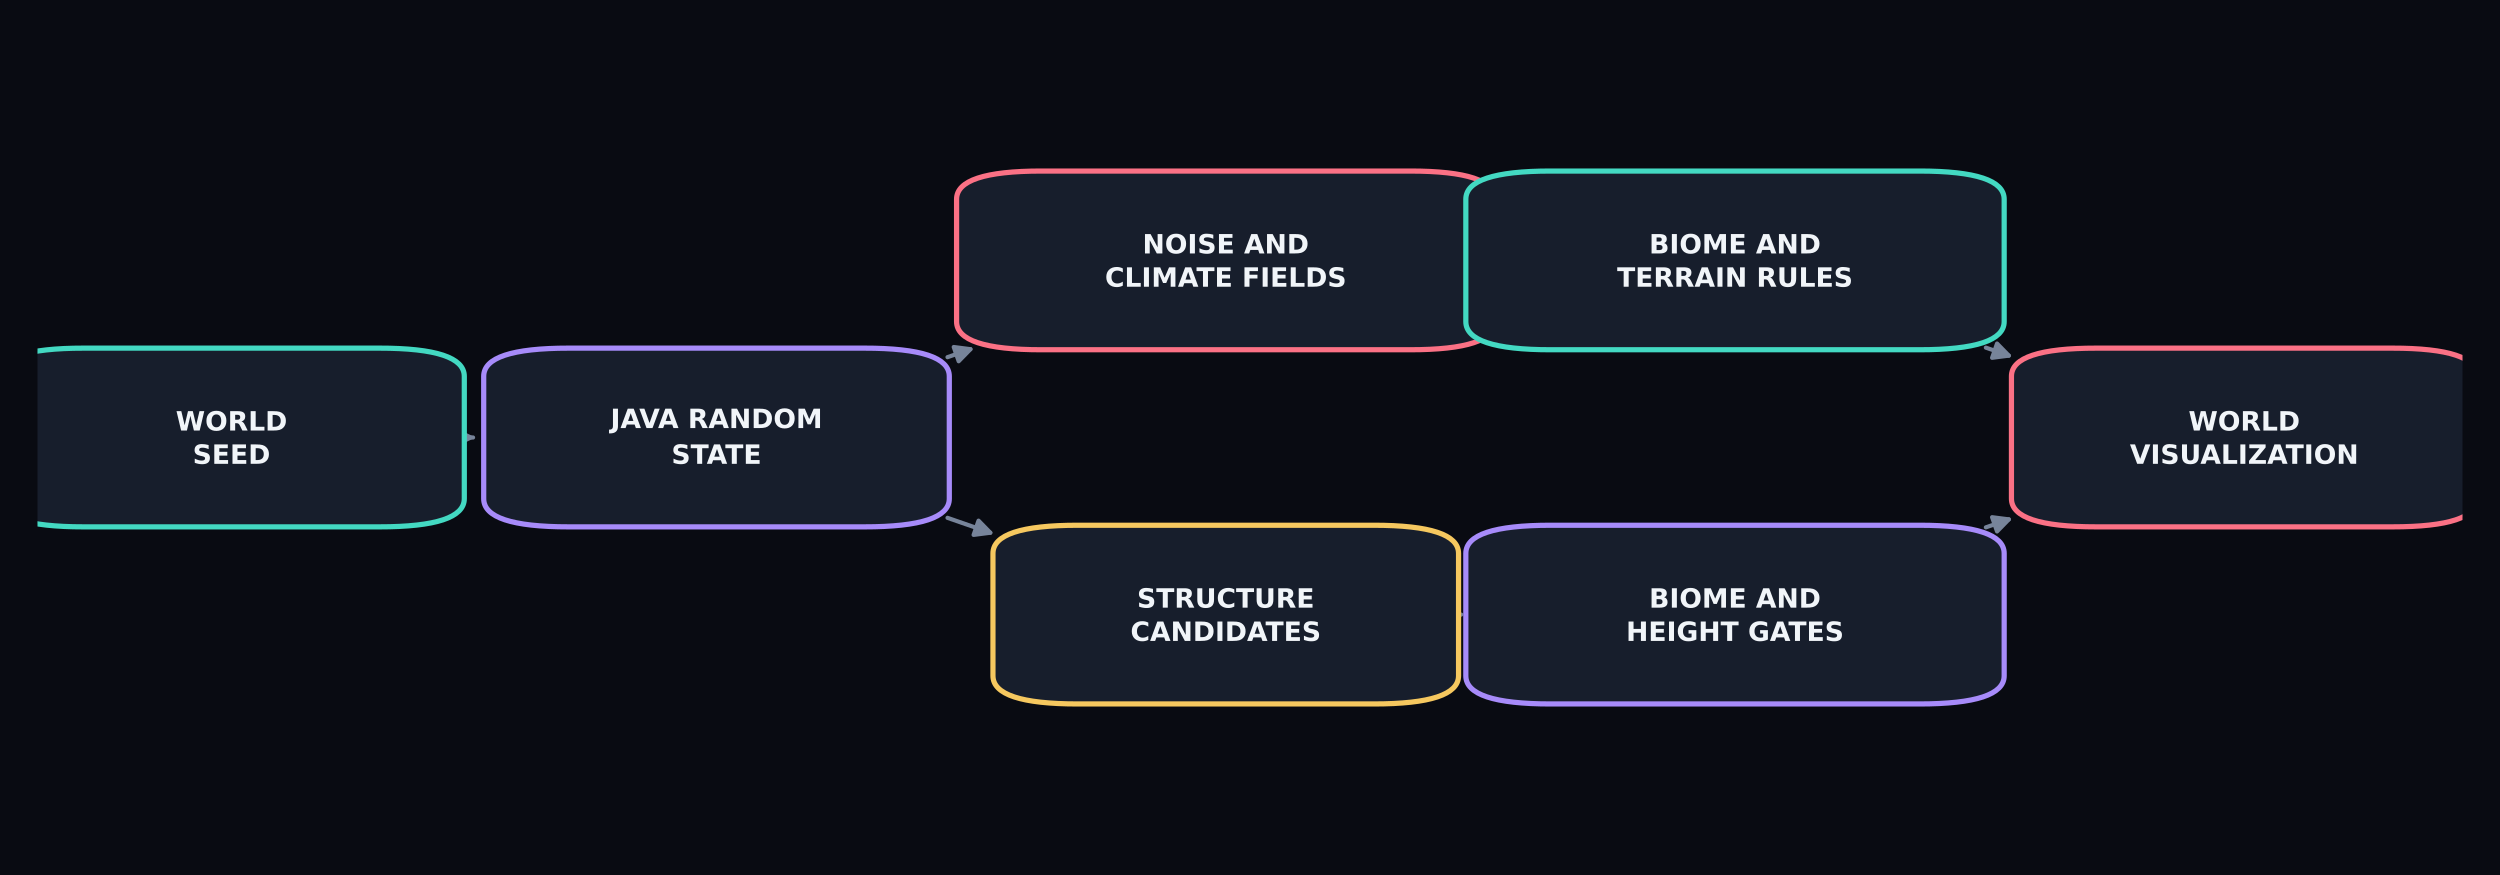
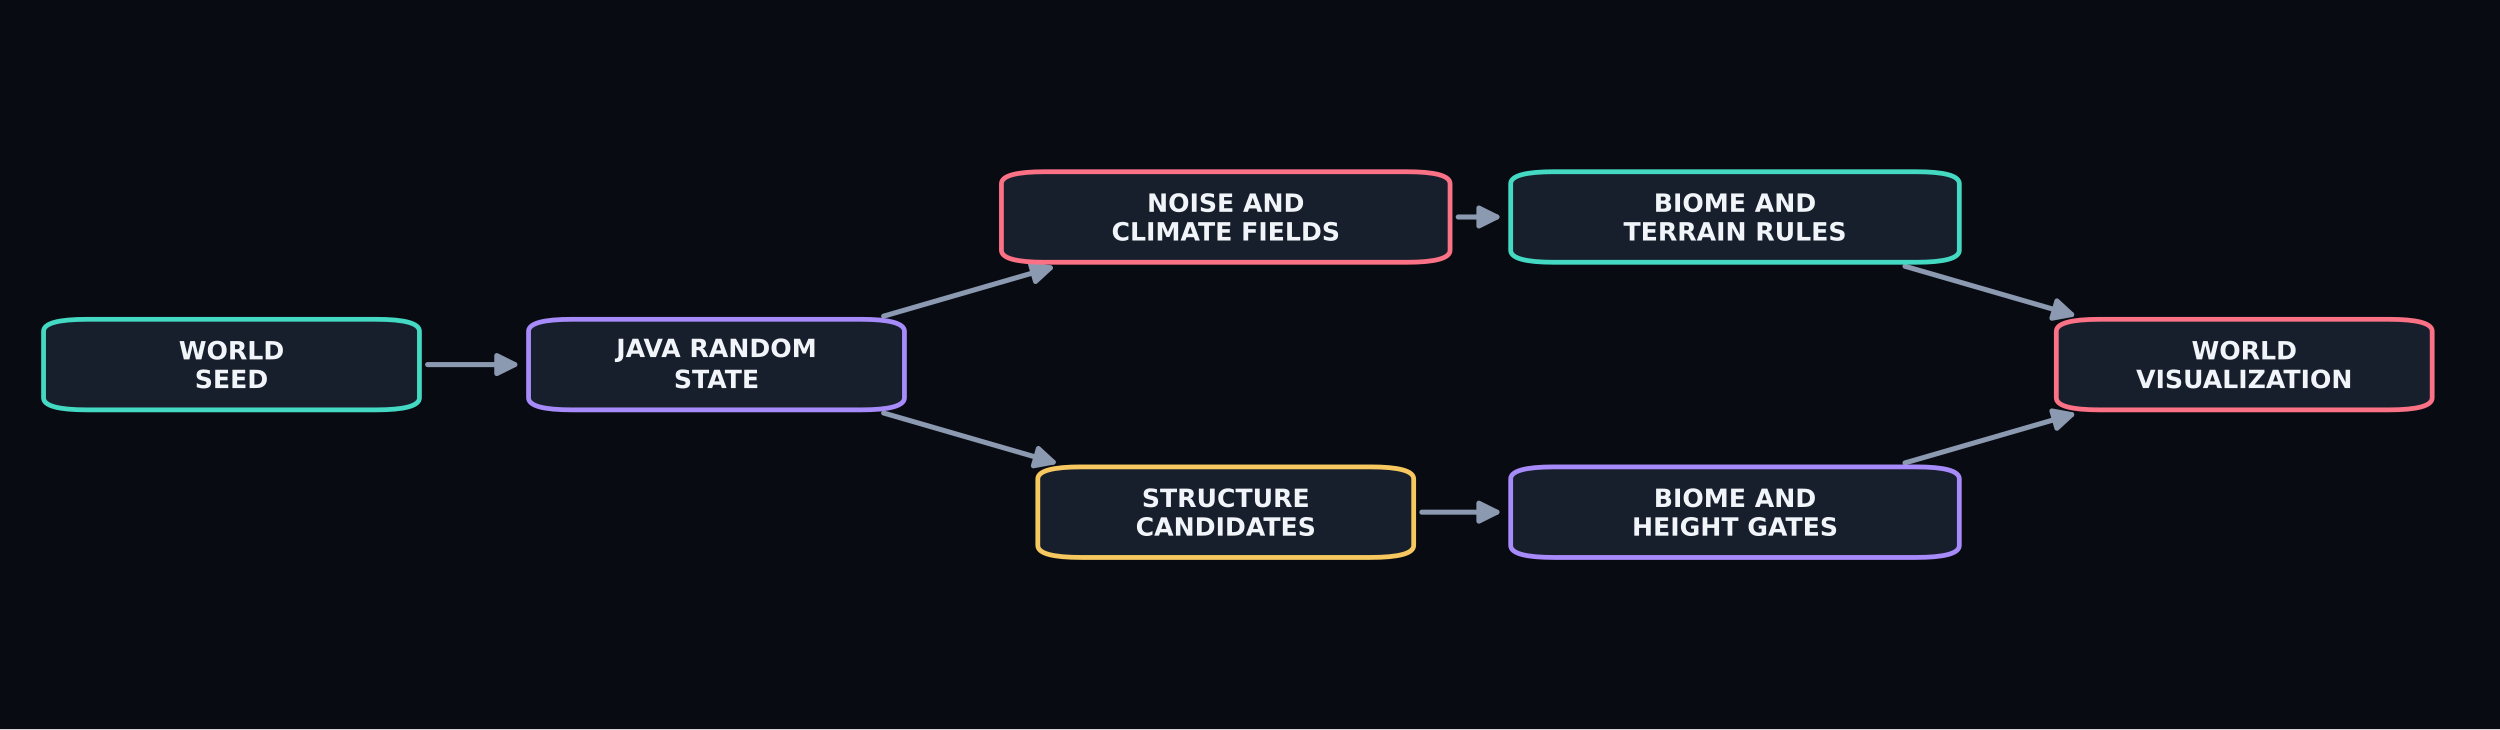
- <svg xmlns="http://www.w3.org/2000/svg" xmlns:xlink="http://www.w3.org/1999/xlink" width="864pt" height="302.4pt" viewBox="0 0 864 302.4" version="1.1">
+ <svg xmlns="http://www.w3.org/2000/svg" xmlns:xlink="http://www.w3.org/1999/xlink" width="864pt" height="252pt" viewBox="0 0 864 252" version="1.1">
  <defs>
    <style type="text/css">*{stroke-linejoin: round; stroke-linecap: butt}</style>
  </defs>
  <g id="figure_1">
    <g id="patch_1">
-       <path d="M 0 302.4  L 864 302.4  L 864 0  L 0 0  z " style="fill: #090b12" />
+       <path d="M 0 252 L 864 252 L 864 0 L 0 0 z " style="fill: #090b12" />
    </g>
    <g id="axes_1">
      <g id="patch_2">
-         <path d="M 163.359 151.2  Q 163.812 151.2 162.643 151.2  " clip-path="url(#pae34429a99)" style="fill: none; stroke: #77849a; stroke-width: 1.45; stroke-linecap: round" />
-         <path d="M 157.443 148.6  L 162.643 151.2  L 157.443 153.8  z " clip-path="url(#pae34429a99)" style="fill: #77849a; stroke: #77849a; stroke-width: 1.45; stroke-linecap: round" />
+         <path d="M 147.784 126 Q 163.816 126 177.892 126 " clip-path="url(#p1c907d99c4)" style="fill: none; stroke: #8c9ab1; stroke-width: 1.75; stroke-linecap: round" />
+         <path d="M 171.692 122.9 L 177.892 126 L 171.692 129.1 z " clip-path="url(#p1c907d99c4)" style="fill: #8c9ab1; stroke: #8c9ab1; stroke-width: 1.75; stroke-linecap: round" />
      </g>
      <g id="patch_3">
-         <path d="M 327.464 123.434  Q 332.188 121.791 335.38 120.681  " clip-path="url(#pae34429a99)" style="fill: none; stroke: #77849a; stroke-width: 1.45; stroke-linecap: round" />
-         <path d="M 329.615 119.933  L 335.38 120.681  L 331.323 124.844  z " clip-path="url(#pae34429a99)" style="fill: #77849a; stroke: #77849a; stroke-width: 1.45; stroke-linecap: round" />
+         <path d="M 305.393 109.258 Q 335.124 100.642 362.975 92.57 " clip-path="url(#p1c907d99c4)" style="fill: none; stroke: #8c9ab1; stroke-width: 1.75; stroke-linecap: round" />
+         <path d="M 356.157 91.319 L 362.975 92.57 L 357.883 97.273 z " clip-path="url(#p1c907d99c4)" style="fill: #8c9ab1; stroke: #8c9ab1; stroke-width: 1.75; stroke-linecap: round" />
      </g>
      <g id="patch_4">
-         <path d="M 327.465 178.967  Q 335.622 181.803 342.247 184.107  " clip-path="url(#pae34429a99)" style="fill: none; stroke: #77849a; stroke-width: 1.45; stroke-linecap: round" />
-         <path d="M 338.189 179.943  L 342.247 184.107  L 336.481 184.855  z " clip-path="url(#pae34429a99)" style="fill: #77849a; stroke: #77849a; stroke-width: 1.45; stroke-linecap: round" />
+         <path d="M 305.392 142.742 Q 335.618 151.501 363.964 159.717 " clip-path="url(#p1c907d99c4)" style="fill: none; stroke: #8c9ab1; stroke-width: 1.75; stroke-linecap: round" />
+         <path d="M 358.872 155.013 L 363.964 159.717 L 357.147 160.968 z " clip-path="url(#p1c907d99c4)" style="fill: #8c9ab1; stroke: #8c9ab1; stroke-width: 1.75; stroke-linecap: round" />
      </g>
      <g id="patch_5">
-         <path d="M 519.546 89.994  Q 558.581 89.994 595.996 89.994  " clip-path="url(#pae34429a99)" style="fill: none; stroke: #77849a; stroke-width: 1.45; stroke-linecap: round" />
-         <path d="M 590.796 87.394  L 595.996 89.994  L 590.796 92.594  z " clip-path="url(#pae34429a99)" style="fill: #77849a; stroke: #77849a; stroke-width: 1.45; stroke-linecap: round" />
+         <path d="M 503.971 74.995 Q 511.622 74.995 517.316 74.995 " clip-path="url(#p1c907d99c4)" style="fill: none; stroke: #8c9ab1; stroke-width: 1.75; stroke-linecap: round" />
+         <path d="M 511.116 71.895 L 517.316 74.995 L 511.116 78.095 z " clip-path="url(#p1c907d99c4)" style="fill: #8c9ab1; stroke: #8c9ab1; stroke-width: 1.75; stroke-linecap: round" />
      </g>
      <g id="patch_6">
-         <path d="M 504.976 212.406  Q 505.333 212.406 504.069 212.406  " clip-path="url(#pae34429a99)" style="fill: none; stroke: #77849a; stroke-width: 1.45; stroke-linecap: round" />
-         <path d="M 498.869 209.806  L 504.069 212.406  L 498.869 215.006  z " clip-path="url(#pae34429a99)" style="fill: #77849a; stroke: #77849a; stroke-width: 1.45; stroke-linecap: round" />
+         <path d="M 491.399 177.005 Q 505.332 177.005 517.308 177.005 " clip-path="url(#p1c907d99c4)" style="fill: none; stroke: #8c9ab1; stroke-width: 1.75; stroke-linecap: round" />
+         <path d="M 511.108 173.905 L 517.308 177.005 L 511.108 180.105 z " clip-path="url(#p1c907d99c4)" style="fill: #8c9ab1; stroke: #8c9ab1; stroke-width: 1.75; stroke-linecap: round" />
      </g>
      <g id="patch_7">
-         <path d="M 686.326 120.149  Q 691.049 121.792 694.241 122.902  " clip-path="url(#pae34429a99)" style="fill: none; stroke: #77849a; stroke-width: 1.45; stroke-linecap: round" />
-         <path d="M 690.184 118.738  L 694.241 122.902  L 688.475 123.649  z " clip-path="url(#pae34429a99)" style="fill: #77849a; stroke: #77849a; stroke-width: 1.45; stroke-linecap: round" />
+         <path d="M 658.38 92.025 Q 688.111 100.641 715.962 108.713 " clip-path="url(#p1c907d99c4)" style="fill: none; stroke: #8c9ab1; stroke-width: 1.75; stroke-linecap: round" />
+         <path d="M 710.87 104.01 L 715.962 108.713 L 709.144 109.965 z " clip-path="url(#p1c907d99c4)" style="fill: #8c9ab1; stroke: #8c9ab1; stroke-width: 1.75; stroke-linecap: round" />
      </g>
      <g id="patch_8">
-         <path d="M 686.326 182.251  Q 691.049 180.608 694.241 179.498  " clip-path="url(#pae34429a99)" style="fill: none; stroke: #77849a; stroke-width: 1.45; stroke-linecap: round" />
-         <path d="M 688.475 178.751  L 694.241 179.498  L 690.184 183.662  z " clip-path="url(#pae34429a99)" style="fill: #77849a; stroke: #77849a; stroke-width: 1.45; stroke-linecap: round" />
+         <path d="M 658.38 159.975 Q 688.111 151.359 715.962 143.287 " clip-path="url(#p1c907d99c4)" style="fill: none; stroke: #8c9ab1; stroke-width: 1.75; stroke-linecap: round" />
+         <path d="M 709.144 142.035 L 715.962 143.287 L 710.87 147.99 z " clip-path="url(#p1c907d99c4)" style="fill: #8c9ab1; stroke: #8c9ab1; stroke-width: 1.75; stroke-linecap: round" />
      </g>
      <g id="patch_9">
-         <path d="M 28.884 182.081  L 131.129 182.081  Q 160.462 182.081 160.462 172.344  L 160.462 130.056  Q 160.462 120.319 131.129 120.319  L 28.884 120.319  Q -0.449 120.319 -0.449 130.056  L -0.449 172.344  Q -0.449 182.081 28.884 182.081  z " clip-path="url(#pae34429a99)" style="fill: #171e2c; stroke: #43d9c2; stroke-width: 1.8; stroke-linejoin: miter" />
+         <path d="M 30.141 141.649 L 129.872 141.649 Q 144.958 141.649 144.958 137.476 L 144.958 114.524 Q 144.958 110.351 129.872 110.351 L 30.141 110.351 Q 15.055 110.351 15.055 114.524 L 15.055 137.476 Q 15.055 141.649 30.141 141.649 z " clip-path="url(#p1c907d99c4)" style="fill: #171e2c; stroke: #43d9c2; stroke-width: 1.65; stroke-linejoin: miter" />
      </g>
      <g id="patch_10">
-         <path d="M 196.5 182.081  L 298.745 182.081  Q 328.078 182.081 328.078 172.344  L 328.078 130.056  Q 328.078 120.319 298.745 120.319  L 196.5 120.319  Q 167.167 120.319 167.167 130.056  L 167.167 172.344  Q 167.167 182.081 196.5 182.081  z " clip-path="url(#pae34429a99)" style="fill: #171e2c; stroke: #a78bfa; stroke-width: 1.8; stroke-linejoin: miter" />
+         <path d="M 197.757 141.649 L 297.488 141.649 Q 312.574 141.649 312.574 137.476 L 312.574 114.524 Q 312.574 110.351 297.488 110.351 L 197.757 110.351 Q 182.671 110.351 182.671 114.524 L 182.671 137.476 Q 182.671 141.649 197.757 141.649 z " clip-path="url(#p1c907d99c4)" style="fill: #171e2c; stroke: #a78bfa; stroke-width: 1.65; stroke-linejoin: miter" />
      </g>
      <g id="patch_11">
-         <path d="M 359.925 120.875  L 487.313 120.875  Q 516.646 120.875 516.646 111.138  L 516.646 68.85  Q 516.646 59.113 487.313 59.113  L 359.925 59.113  Q 330.592 59.113 330.592 68.85  L 330.592 111.138  Q 330.592 120.875 359.925 120.875  z " clip-path="url(#pae34429a99)" style="fill: #171e2c; stroke: #fb7185; stroke-width: 1.8; stroke-linejoin: miter" />
+         <path d="M 361.182 90.644 L 486.056 90.644 Q 501.142 90.644 501.142 86.471 L 501.142 63.519 Q 501.142 59.346 486.056 59.346 L 361.182 59.346 Q 346.097 59.346 346.097 63.519 L 346.097 86.471 Q 346.097 90.644 361.182 90.644 z " clip-path="url(#p1c907d99c4)" style="fill: #171e2c; stroke: #fb7185; stroke-width: 1.65; stroke-linejoin: miter" />
      </g>
      <g id="patch_12">
-         <path d="M 372.496 243.287  L 474.742 243.287  Q 504.075 243.287 504.075 233.55  L 504.075 191.262  Q 504.075 181.525 474.742 181.525  L 372.496 181.525  Q 343.164 181.525 343.164 191.262  L 343.164 233.55  Q 343.164 243.287 372.496 243.287  z " clip-path="url(#pae34429a99)" style="fill: #171e2c; stroke: #f6c85f; stroke-width: 1.8; stroke-linejoin: miter" />
+         <path d="M 373.753 192.654 L 473.485 192.654 Q 488.57 192.654 488.57 188.481 L 488.57 165.529 Q 488.57 161.356 473.485 161.356 L 373.753 161.356 Q 358.668 161.356 358.668 165.529 L 358.668 188.481 Q 358.668 192.654 373.753 192.654 z " clip-path="url(#p1c907d99c4)" style="fill: #171e2c; stroke: #f6c85f; stroke-width: 1.65; stroke-linejoin: miter" />
      </g>
      <g id="patch_13">
-         <path d="M 535.922 120.875  L 663.31 120.875  Q 692.643 120.875 692.643 111.138  L 692.643 68.85  Q 692.643 59.113 663.31 59.113  L 535.922 59.113  Q 506.589 59.113 506.589 68.85  L 506.589 111.138  Q 506.589 120.875 535.922 120.875  z " clip-path="url(#pae34429a99)" style="fill: #171e2c; stroke: #43d9c2; stroke-width: 1.8; stroke-linejoin: miter" />
+         <path d="M 537.179 90.644 L 662.053 90.644 Q 677.138 90.644 677.138 86.471 L 677.138 63.519 Q 677.138 59.346 662.053 59.346 L 537.179 59.346 Q 522.094 59.346 522.094 63.519 L 522.094 86.471 Q 522.094 90.644 537.179 90.644 z " clip-path="url(#p1c907d99c4)" style="fill: #171e2c; stroke: #43d9c2; stroke-width: 1.65; stroke-linejoin: miter" />
      </g>
      <g id="patch_14">
-         <path d="M 535.922 243.287  L 663.31 243.287  Q 692.643 243.287 692.643 233.55  L 692.643 191.262  Q 692.643 181.525 663.31 181.525  L 535.922 181.525  Q 506.589 181.525 506.589 191.262  L 506.589 233.55  Q 506.589 243.287 535.922 243.287  z " clip-path="url(#pae34429a99)" style="fill: #171e2c; stroke: #a78bfa; stroke-width: 1.8; stroke-linejoin: miter" />
+         <path d="M 537.179 192.654 L 662.053 192.654 Q 677.138 192.654 677.138 188.481 L 677.138 165.529 Q 677.138 161.356 662.053 161.356 L 537.179 161.356 Q 522.094 161.356 522.094 165.529 L 522.094 188.481 Q 522.094 192.654 537.179 192.654 z " clip-path="url(#p1c907d99c4)" style="fill: #171e2c; stroke: #a78bfa; stroke-width: 1.65; stroke-linejoin: miter" />
      </g>
      <g id="patch_15">
-         <path d="M 724.49 182.081  L 826.736 182.081  Q 856.068 182.081 856.068 172.344  L 856.068 130.056  Q 856.068 120.319 826.736 120.319  L 724.49 120.319  Q 695.157 120.319 695.157 130.056  L 695.157 172.344  Q 695.157 182.081 724.49 182.081  z " clip-path="url(#pae34429a99)" style="fill: #171e2c; stroke: #fb7185; stroke-width: 1.8; stroke-linejoin: miter" />
+         <path d="M 725.747 141.649 L 825.479 141.649 Q 840.564 141.649 840.564 137.476 L 840.564 114.524 Q 840.564 110.351 825.479 110.351 L 725.747 110.351 Q 710.662 110.351 710.662 114.524 L 710.662 137.476 Q 710.662 141.649 725.747 141.649 z " clip-path="url(#p1c907d99c4)" style="fill: #171e2c; stroke: #fb7185; stroke-width: 1.65; stroke-linejoin: miter" />
      </g>
      <g id="text_1">
-         <g style="fill: #f1f5f9" transform="translate(60.73024 148.7987) scale(0.092 -0.092)">
-           <defs>
-             <path id="DejaVuSans-Bold-3a" d="M 191 4666  L 1344 4666  L 2150 1275  L 2950 4666  L 4109 4666  L 4909 1275  L 5716 4666  L 6859 4666  L 5759 0  L 4372 0  L 3525 3547  L 2688 0  L 1300 0  L 191 4666  z " transform="scale(0.015625)" />
-             <path id="DejaVuSans-Bold-32" d="M 2719 3878  Q 2169 3878 1866 3472  Q 1563 3066 1563 2328  Q 1563 1594 1866 1187  Q 2169 781 2719 781  Q 3272 781 3575 1187  Q 3878 1594 3878 2328  Q 3878 3066 3575 3472  Q 3272 3878 2719 3878  z M 2719 4750  Q 3844 4750 4481 4106  Q 5119 3463 5119 2328  Q 5119 1197 4481 553  Q 3844 -91 2719 -91  Q 1597 -91 958 553  Q 319 1197 319 2328  Q 319 3463 958 4106  Q 1597 4750 2719 4750  z " transform="scale(0.015625)" />
-             <path id="DejaVuSans-Bold-35" d="M 2297 2597  Q 2675 2597 2839 2737  Q 3003 2878 3003 3200  Q 3003 3519 2839 3656  Q 2675 3794 2297 3794  L 1791 3794  L 1791 2597  L 2297 2597  z M 1791 1766  L 1791 0  L 588 0  L 588 4666  L 2425 4666  Q 3347 4666 3776 4356  Q 4206 4047 4206 3378  Q 4206 2916 3982 2619  Q 3759 2322 3309 2181  Q 3556 2125 3751 1926  Q 3947 1728 4147 1325  L 4800 0  L 3519 0  L 2950 1159  Q 2778 1509 2601 1637  Q 2425 1766 2131 1766  L 1791 1766  z " transform="scale(0.015625)" />
-             <path id="DejaVuSans-Bold-2f" d="M 588 4666  L 1791 4666  L 1791 909  L 3903 909  L 3903 0  L 588 0  L 588 4666  z " transform="scale(0.015625)" />
-             <path id="DejaVuSans-Bold-27" d="M 1791 3756  L 1791 909  L 2222 909  Q 2959 909 3348 1275  Q 3738 1641 3738 2338  Q 3738 3031 3350 3393  Q 2963 3756 2222 3756  L 1791 3756  z M 588 4666  L 1856 4666  Q 2919 4666 3439 4514  Q 3959 4363 4331 4000  Q 4659 3684 4818 3271  Q 4978 2859 4978 2338  Q 4978 1809 4818 1395  Q 4659 981 4331 666  Q 3956 303 3431 151  Q 2906 0 1856 0  L 588 0  L 588 4666  z " transform="scale(0.015625)" />
+         <g style="fill: #f1f5f9" transform="translate(61.77786 124.2077) scale(0.087 -0.087)">
+           <defs>
+             <path id="DejaVuSans-Bold-3a" d="M 191 4666 L 1344 4666 L 2150 1275 L 2950 4666 L 4109 4666 L 4909 1275 L 5716 4666 L 6859 4666 L 5759 0 L 4372 0 L 3525 3547 L 2688 0 L 1300 0 L 191 4666 z " transform="scale(0.015625)" />
+             <path id="DejaVuSans-Bold-32" d="M 2719 3878 Q 2169 3878 1866 3472 Q 1563 3066 1563 2328 Q 1563 1594 1866 1187 Q 2169 781 2719 781 Q 3272 781 3575 1187 Q 3878 1594 3878 2328 Q 3878 3066 3575 3472 Q 3272 3878 2719 3878 z M 2719 4750 Q 3844 4750 4481 4106 Q 5119 3463 5119 2328 Q 5119 1197 4481 553 Q 3844 -91 2719 -91 Q 1597 -91 958 553 Q 319 1197 319 2328 Q 319 3463 958 4106 Q 1597 4750 2719 4750 z " transform="scale(0.015625)" />
+             <path id="DejaVuSans-Bold-35" d="M 2297 2597 Q 2675 2597 2839 2737 Q 3003 2878 3003 3200 Q 3003 3519 2839 3656 Q 2675 3794 2297 3794 L 1791 3794 L 1791 2597 L 2297 2597 z M 1791 1766 L 1791 0 L 588 0 L 588 4666 L 2425 4666 Q 3347 4666 3776 4356 Q 4206 4047 4206 3378 Q 4206 2916 3982 2619 Q 3759 2322 3309 2181 Q 3556 2125 3751 1926 Q 3947 1728 4147 1325 L 4800 0 L 3519 0 L 2950 1159 Q 2778 1509 2601 1637 Q 2425 1766 2131 1766 L 1791 1766 z " transform="scale(0.015625)" />
+             <path id="DejaVuSans-Bold-2f" d="M 588 4666 L 1791 4666 L 1791 909 L 3903 909 L 3903 0 L 588 0 L 588 4666 z " transform="scale(0.015625)" />
+             <path id="DejaVuSans-Bold-27" d="M 1791 3756 L 1791 909 L 2222 909 Q 2959 909 3348 1275 Q 3738 1641 3738 2338 Q 3738 3031 3350 3393 Q 2963 3756 2222 3756 L 1791 3756 z M 588 4666 L 1856 4666 Q 2919 4666 3439 4514 Q 3959 4363 4331 4000 Q 4659 3684 4818 3271 Q 4978 2859 4978 2338 Q 4978 1809 4818 1395 Q 4659 981 4331 666 Q 3956 303 3431 151 Q 2906 0 1856 0 L 588 0 L 588 4666 z " transform="scale(0.015625)" />
          </defs>
          <use xlink:href="#DejaVuSans-Bold-3a" />
          <use xlink:href="#DejaVuSans-Bold-32" transform="translate(110.2969 0)" />
          <use xlink:href="#DejaVuSans-Bold-35" transform="translate(195.3125 0)" />
          <use xlink:href="#DejaVuSans-Bold-2f" transform="translate(272.3125 0)" />
          <use xlink:href="#DejaVuSans-Bold-27" transform="translate(336.0312 0)" />
        </g>
-         <g style="fill: #f1f5f9" transform="translate(66.59021 160.2987) scale(0.092 -0.092)">
-           <defs>
-             <path id="DejaVuSans-Bold-36" d="M 3834 4519  L 3834 3531  Q 3450 3703 3084 3790  Q 2719 3878 2394 3878  Q 1963 3878 1756 3759  Q 1550 3641 1550 3391  Q 1550 3203 1689 3098  Q 1828 2994 2194 2919  L 2706 2816  Q 3484 2659 3812 2340  Q 4141 2022 4141 1434  Q 4141 663 3683 286  Q 3225 -91 2284 -91  Q 1841 -91 1394 -6  Q 947 78 500 244  L 500 1259  Q 947 1022 1364 901  Q 1781 781 2169 781  Q 2563 781 2772 912  Q 2981 1044 2981 1288  Q 2981 1506 2839 1625  Q 2697 1744 2272 1838  L 1806 1941  Q 1106 2091 782 2419  Q 459 2747 459 3303  Q 459 4000 909 4375  Q 1359 4750 2203 4750  Q 2588 4750 2994 4692  Q 3400 4634 3834 4519  z " transform="scale(0.015625)" />
-             <path id="DejaVuSans-Bold-28" d="M 588 4666  L 3834 4666  L 3834 3756  L 1791 3756  L 1791 2888  L 3713 2888  L 3713 1978  L 1791 1978  L 1791 909  L 3903 909  L 3903 0  L 588 0  L 588 4666  z " transform="scale(0.015625)" />
+         <g style="fill: #f1f5f9" transform="translate(67.31935 134.1257) scale(0.087 -0.087)">
+           <defs>
+             <path id="DejaVuSans-Bold-36" d="M 3834 4519 L 3834 3531 Q 3450 3703 3084 3790 Q 2719 3878 2394 3878 Q 1963 3878 1756 3759 Q 1550 3641 1550 3391 Q 1550 3203 1689 3098 Q 1828 2994 2194 2919 L 2706 2816 Q 3484 2659 3812 2340 Q 4141 2022 4141 1434 Q 4141 663 3683 286 Q 3225 -91 2284 -91 Q 1841 -91 1394 -6 Q 947 78 500 244 L 500 1259 Q 947 1022 1364 901 Q 1781 781 2169 781 Q 2563 781 2772 912 Q 2981 1044 2981 1288 Q 2981 1506 2839 1625 Q 2697 1744 2272 1838 L 1806 1941 Q 1106 2091 782 2419 Q 459 2747 459 3303 Q 459 4000 909 4375 Q 1359 4750 2203 4750 Q 2588 4750 2994 4692 Q 3400 4634 3834 4519 z " transform="scale(0.015625)" />
+             <path id="DejaVuSans-Bold-28" d="M 588 4666 L 3834 4666 L 3834 3756 L 1791 3756 L 1791 2888 L 3713 2888 L 3713 1978 L 1791 1978 L 1791 909 L 3903 909 L 3903 0 L 588 0 L 588 4666 z " transform="scale(0.015625)" />
          </defs>
          <use xlink:href="#DejaVuSans-Bold-36" />
          <use xlink:href="#DejaVuSans-Bold-28" transform="translate(72.01562 0)" />
          <use xlink:href="#DejaVuSans-Bold-28" transform="translate(140.3281 0)" />
          <use xlink:href="#DejaVuSans-Bold-27" transform="translate(208.6406 0)" />
        </g>
      </g>
      <g id="text_2">
-         <g style="fill: #f1f5f9" transform="translate(210.9949 147.9433) scale(0.092 -0.092)">
-           <defs>
-             <path id="DejaVuSans-Bold-2d" d="M 588 4666  L 1791 4666  L 1791 453  Q 1791 -419 1317 -850  Q 844 -1281 -116 -1281  L -359 -1281  L -359 -372  L -172 -372  Q 203 -372 395 -162  Q 588 47 588 453  L 588 4666  z " transform="scale(0.015625)" />
-             <path id="DejaVuSans-Bold-24" d="M 3419 850  L 1538 850  L 1241 0  L 31 0  L 1759 4666  L 3194 4666  L 4922 0  L 3713 0  L 3419 850  z M 1838 1716  L 3116 1716  L 2478 3572  L 1838 1716  z " transform="scale(0.015625)" />
-             <path id="DejaVuSans-Bold-39" d="M 31 4666  L 1241 4666  L 2478 1222  L 3713 4666  L 4922 4666  L 3194 0  L 1759 0  L 31 4666  z " transform="scale(0.015625)" />
+         <g style="fill: #f1f5f9" transform="translate(212.9855 123.3988) scale(0.087 -0.087)">
+           <defs>
+             <path id="DejaVuSans-Bold-2d" d="M 588 4666 L 1791 4666 L 1791 453 Q 1791 -419 1317 -850 Q 844 -1281 -116 -1281 L -359 -1281 L -359 -372 L -172 -372 Q 203 -372 395 -162 Q 588 47 588 453 L 588 4666 z " transform="scale(0.015625)" />
+             <path id="DejaVuSans-Bold-24" d="M 3419 850 L 1538 850 L 1241 0 L 31 0 L 1759 4666 L 3194 4666 L 4922 0 L 3713 0 L 3419 850 z M 1838 1716 L 3116 1716 L 2478 3572 L 1838 1716 z " transform="scale(0.015625)" />
+             <path id="DejaVuSans-Bold-39" d="M 31 4666 L 1241 4666 L 2478 1222 L 3713 4666 L 4922 4666 L 3194 0 L 1759 0 L 31 4666 z " transform="scale(0.015625)" />
            <path id="DejaVuSans-Bold-3" transform="scale(0.015625)" />
-             <path id="DejaVuSans-Bold-31" d="M 588 4666  L 1931 4666  L 3628 1466  L 3628 4666  L 4769 4666  L 4769 0  L 3425 0  L 1728 3200  L 1728 0  L 588 0  L 588 4666  z " transform="scale(0.015625)" />
-             <path id="DejaVuSans-Bold-30" d="M 588 4666  L 2119 4666  L 3181 2169  L 4250 4666  L 5778 4666  L 5778 0  L 4641 0  L 4641 3413  L 3566 897  L 2803 897  L 1728 3413  L 1728 0  L 588 0  L 588 4666  z " transform="scale(0.015625)" />
+             <path id="DejaVuSans-Bold-31" d="M 588 4666 L 1931 4666 L 3628 1466 L 3628 4666 L 4769 4666 L 4769 0 L 3425 0 L 1728 3200 L 1728 0 L 588 0 L 588 4666 z " transform="scale(0.015625)" />
+             <path id="DejaVuSans-Bold-30" d="M 588 4666 L 2119 4666 L 3181 2169 L 4250 4666 L 5778 4666 L 5778 0 L 4641 0 L 4641 3413 L 3566 897 L 2803 897 L 1728 3413 L 1728 0 L 588 0 L 588 4666 z " transform="scale(0.015625)" />
          </defs>
          <use xlink:href="#DejaVuSans-Bold-2d" />
          <use xlink:href="#DejaVuSans-Bold-24" transform="translate(37.20312 0)" />
          <use xlink:href="#DejaVuSans-Bold-39" transform="translate(107.8125 0)" />
          <use xlink:href="#DejaVuSans-Bold-24" transform="translate(178.4219 0)" />
          <use xlink:href="#DejaVuSans-Bold-3" transform="translate(255.8125 0)" />
          <use xlink:href="#DejaVuSans-Bold-35" transform="translate(290.625 0)" />
          <use xlink:href="#DejaVuSans-Bold-24" transform="translate(367.625 0)" />
          <use xlink:href="#DejaVuSans-Bold-31" transform="translate(445.0156 0)" />
          <use xlink:href="#DejaVuSans-Bold-27" transform="translate(528.7031 0)" />
          <use xlink:href="#DejaVuSans-Bold-32" transform="translate(611.7188 0)" />
          <use xlink:href="#DejaVuSans-Bold-30" transform="translate(696.7344 0)" />
        </g>
-         <g style="fill: #f1f5f9" transform="translate(232.0456 160.2987) scale(0.092 -0.092)">
-           <defs>
-             <path id="DejaVuSans-Bold-37" d="M 31 4666  L 4331 4666  L 4331 3756  L 2784 3756  L 2784 0  L 1581 0  L 1581 3756  L 31 3756  L 31 4666  z " transform="scale(0.015625)" />
+         <g style="fill: #f1f5f9" transform="translate(232.8922 134.1257) scale(0.087 -0.087)">
+           <defs>
+             <path id="DejaVuSans-Bold-37" d="M 31 4666 L 4331 4666 L 4331 3756 L 2784 3756 L 2784 0 L 1581 0 L 1581 3756 L 31 3756 L 31 4666 z " transform="scale(0.015625)" />
          </defs>
          <use xlink:href="#DejaVuSans-Bold-36" />
          <use xlink:href="#DejaVuSans-Bold-37" transform="translate(72.01562 0)" />
          <use xlink:href="#DejaVuSans-Bold-24" transform="translate(132.4688 0)" />
          <use xlink:href="#DejaVuSans-Bold-37" transform="translate(202.0938 0)" />
          <use xlink:href="#DejaVuSans-Bold-28" transform="translate(270.3125 0)" />
        </g>
      </g>
      <g id="text_3">
-         <g style="fill: #f1f5f9" transform="translate(394.8627 87.5929) scale(0.092 -0.092)">
-           <defs>
-             <path id="DejaVuSans-Bold-2c" d="M 588 4666  L 1791 4666  L 1791 0  L 588 0  L 588 4666  z " transform="scale(0.015625)" />
+         <g style="fill: #f1f5f9" transform="translate(396.4256 73.20286) scale(0.087 -0.087)">
+           <defs>
+             <path id="DejaVuSans-Bold-2c" d="M 588 4666 L 1791 4666 L 1791 0 L 588 0 L 588 4666 z " transform="scale(0.015625)" />
          </defs>
          <use xlink:href="#DejaVuSans-Bold-31" />
          <use xlink:href="#DejaVuSans-Bold-32" transform="translate(83.6875 0)" />
          <use xlink:href="#DejaVuSans-Bold-2c" transform="translate(168.7031 0)" />
          <use xlink:href="#DejaVuSans-Bold-36" transform="translate(205.9062 0)" />
          <use xlink:href="#DejaVuSans-Bold-28" transform="translate(277.9219 0)" />
          <use xlink:href="#DejaVuSans-Bold-3" transform="translate(346.2344 0)" />
          <use xlink:href="#DejaVuSans-Bold-24" transform="translate(381.0469 0)" />
          <use xlink:href="#DejaVuSans-Bold-31" transform="translate(458.4375 0)" />
          <use xlink:href="#DejaVuSans-Bold-27" transform="translate(542.125 0)" />
        </g>
-         <g style="fill: #f1f5f9" transform="translate(381.88 99.0929) scale(0.092 -0.092)">
-           <defs>
-             <path id="DejaVuSans-Bold-26" d="M 4288 256  Q 3956 84 3597 -3  Q 3238 -91 2847 -91  Q 1681 -91 1000 561  Q 319 1213 319 2328  Q 319 3447 1000 4098  Q 1681 4750 2847 4750  Q 3238 4750 3597 4662  Q 3956 4575 4288 4403  L 4288 3438  Q 3953 3666 3628 3772  Q 3303 3878 2944 3878  Q 2300 3878 1931 3465  Q 1563 3053 1563 2328  Q 1563 1606 1931 1193  Q 2300 781 2944 781  Q 3303 781 3628 887  Q 3953 994 4288 1222  L 4288 256  z " transform="scale(0.015625)" />
-             <path id="DejaVuSans-Bold-29" d="M 588 4666  L 3834 4666  L 3834 3756  L 1791 3756  L 1791 2888  L 3713 2888  L 3713 1978  L 1791 1978  L 1791 0  L 588 0  L 588 4666  z " transform="scale(0.015625)" />
+         <g style="fill: #f1f5f9" transform="translate(384.1484 83.12086) scale(0.087 -0.087)">
+           <defs>
+             <path id="DejaVuSans-Bold-26" d="M 4288 256 Q 3956 84 3597 -3 Q 3238 -91 2847 -91 Q 1681 -91 1000 561 Q 319 1213 319 2328 Q 319 3447 1000 4098 Q 1681 4750 2847 4750 Q 3238 4750 3597 4662 Q 3956 4575 4288 4403 L 4288 3438 Q 3953 3666 3628 3772 Q 3303 3878 2944 3878 Q 2300 3878 1931 3465 Q 1563 3053 1563 2328 Q 1563 1606 1931 1193 Q 2300 781 2944 781 Q 3303 781 3628 887 Q 3953 994 4288 1222 L 4288 256 z " transform="scale(0.015625)" />
+             <path id="DejaVuSans-Bold-29" d="M 588 4666 L 3834 4666 L 3834 3756 L 1791 3756 L 1791 2888 L 3713 2888 L 3713 1978 L 1791 1978 L 1791 0 L 588 0 L 588 4666 z " transform="scale(0.015625)" />
          </defs>
          <use xlink:href="#DejaVuSans-Bold-26" />
          <use xlink:href="#DejaVuSans-Bold-2f" transform="translate(73.39062 0)" />
          <use xlink:href="#DejaVuSans-Bold-2c" transform="translate(137.1094 0)" />
          <use xlink:href="#DejaVuSans-Bold-30" transform="translate(174.3125 0)" />
          <use xlink:href="#DejaVuSans-Bold-24" transform="translate(273.8281 0)" />
          <use xlink:href="#DejaVuSans-Bold-37" transform="translate(343.4531 0)" />
          <use xlink:href="#DejaVuSans-Bold-28" transform="translate(411.6719 0)" />
          <use xlink:href="#DejaVuSans-Bold-3" transform="translate(479.9844 0)" />
          <use xlink:href="#DejaVuSans-Bold-29" transform="translate(514.7969 0)" />
          <use xlink:href="#DejaVuSans-Bold-2c" transform="translate(583.1094 0)" />
          <use xlink:href="#DejaVuSans-Bold-28" transform="translate(620.3125 0)" />
          <use xlink:href="#DejaVuSans-Bold-2f" transform="translate(688.625 0)" />
          <use xlink:href="#DejaVuSans-Bold-27" transform="translate(752.3438 0)" />
          <use xlink:href="#DejaVuSans-Bold-36" transform="translate(835.3594 0)" />
        </g>
      </g>
      <g id="text_4">
-         <g style="fill: #f1f5f9" transform="translate(392.9573 210.0044) scale(0.092 -0.092)">
-           <defs>
-             <path id="DejaVuSans-Bold-38" d="M 588 4666  L 1791 4666  L 1791 1869  Q 1791 1291 1980 1042  Q 2169 794 2597 794  Q 3028 794 3217 1042  Q 3406 1291 3406 1869  L 3406 4666  L 4609 4666  L 4609 1869  Q 4609 878 4112 393  Q 3616 -91 2597 -91  Q 1581 -91 1084 393  Q 588 878 588 1869  L 588 4666  z " transform="scale(0.015625)" />
+         <g style="fill: #f1f5f9" transform="translate(394.6237 175.2125) scale(0.087 -0.087)">
+           <defs>
+             <path id="DejaVuSans-Bold-38" d="M 588 4666 L 1791 4666 L 1791 1869 Q 1791 1291 1980 1042 Q 2169 794 2597 794 Q 3028 794 3217 1042 Q 3406 1291 3406 1869 L 3406 4666 L 4609 4666 L 4609 1869 Q 4609 878 4112 393 Q 3616 -91 2597 -91 Q 1581 -91 1084 393 Q 588 878 588 1869 L 588 4666 z " transform="scale(0.015625)" />
          </defs>
          <use xlink:href="#DejaVuSans-Bold-36" />
          <use xlink:href="#DejaVuSans-Bold-37" transform="translate(72.01562 0)" />
          <use xlink:href="#DejaVuSans-Bold-35" transform="translate(140.2344 0)" />
          <use xlink:href="#DejaVuSans-Bold-38" transform="translate(217.2344 0)" />
          <use xlink:href="#DejaVuSans-Bold-26" transform="translate(298.4375 0)" />
          <use xlink:href="#DejaVuSans-Bold-37" transform="translate(371.8281 0)" />
          <use xlink:href="#DejaVuSans-Bold-38" transform="translate(440.0469 0)" />
          <use xlink:href="#DejaVuSans-Bold-35" transform="translate(521.25 0)" />
          <use xlink:href="#DejaVuSans-Bold-28" transform="translate(598.25 0)" />
        </g>
-         <g style="fill: #f1f5f9" transform="translate(390.6889 221.5044) scale(0.092 -0.092)">
+         <g style="fill: #f1f5f9" transform="translate(392.4786 185.1305) scale(0.087 -0.087)">
          <use xlink:href="#DejaVuSans-Bold-26" />
          <use xlink:href="#DejaVuSans-Bold-24" transform="translate(73.39062 0)" />
          <use xlink:href="#DejaVuSans-Bold-31" transform="translate(150.7812 0)" />
          <use xlink:href="#DejaVuSans-Bold-27" transform="translate(234.4688 0)" />
          <use xlink:href="#DejaVuSans-Bold-2c" transform="translate(317.4844 0)" />
          <use xlink:href="#DejaVuSans-Bold-27" transform="translate(354.6875 0)" />
          <use xlink:href="#DejaVuSans-Bold-24" transform="translate(437.7031 0)" />
          <use xlink:href="#DejaVuSans-Bold-37" transform="translate(507.3281 0)" />
          <use xlink:href="#DejaVuSans-Bold-28" transform="translate(575.5469 0)" />
          <use xlink:href="#DejaVuSans-Bold-36" transform="translate(643.8594 0)" />
        </g>
      </g>
      <g id="text_5">
-         <g style="fill: #f1f5f9" transform="translate(569.9381 87.5929) scale(0.092 -0.092)">
-           <defs>
-             <path id="DejaVuSans-Bold-25" d="M 2456 2859  Q 2741 2859 2887 2984  Q 3034 3109 3034 3353  Q 3034 3594 2887 3720  Q 2741 3847 2456 3847  L 1791 3847  L 1791 2859  L 2456 2859  z M 2497 819  Q 2859 819 3042 972  Q 3225 1125 3225 1434  Q 3225 1738 3044 1889  Q 2863 2041 2497 2041  L 1791 2041  L 1791 819  L 2497 819  z M 3616 2497  Q 4003 2384 4215 2081  Q 4428 1778 4428 1338  Q 4428 663 3972 331  Q 3516 0 2584 0  L 588 0  L 588 4666  L 2394 4666  Q 3366 4666 3802 4372  Q 4238 4078 4238 3431  Q 4238 3091 4078 2852  Q 3919 2613 3616 2497  z " transform="scale(0.015625)" />
+         <g style="fill: #f1f5f9" transform="translate(571.551 73.20286) scale(0.087 -0.087)">
+           <defs>
+             <path id="DejaVuSans-Bold-25" d="M 2456 2859 Q 2741 2859 2887 2984 Q 3034 3109 3034 3353 Q 3034 3594 2887 3720 Q 2741 3847 2456 3847 L 1791 3847 L 1791 2859 L 2456 2859 z M 2497 819 Q 2859 819 3042 972 Q 3225 1125 3225 1434 Q 3225 1738 3044 1889 Q 2863 2041 2497 2041 L 1791 2041 L 1791 819 L 2497 819 z M 3616 2497 Q 4003 2384 4215 2081 Q 4428 1778 4428 1338 Q 4428 663 3972 331 Q 3516 0 2584 0 L 588 0 L 588 4666 L 2394 4666 Q 3366 4666 3802 4372 Q 4238 4078 4238 3431 Q 4238 3091 4078 2852 Q 3919 2613 3616 2497 z " transform="scale(0.015625)" />
          </defs>
          <use xlink:href="#DejaVuSans-Bold-25" />
          <use xlink:href="#DejaVuSans-Bold-2c" transform="translate(76.21875 0)" />
          <use xlink:href="#DejaVuSans-Bold-32" transform="translate(113.4219 0)" />
          <use xlink:href="#DejaVuSans-Bold-30" transform="translate(198.4375 0)" />
          <use xlink:href="#DejaVuSans-Bold-28" transform="translate(297.9531 0)" />
          <use xlink:href="#DejaVuSans-Bold-3" transform="translate(366.2656 0)" />
          <use xlink:href="#DejaVuSans-Bold-24" transform="translate(401.0781 0)" />
          <use xlink:href="#DejaVuSans-Bold-31" transform="translate(478.4688 0)" />
          <use xlink:href="#DejaVuSans-Bold-27" transform="translate(562.1562 0)" />
        </g>
-         <g style="fill: #f1f5f9" transform="translate(558.8658 99.0929) scale(0.092 -0.092)">
+         <g style="fill: #f1f5f9" transform="translate(561.0804 83.12086) scale(0.087 -0.087)">
          <use xlink:href="#DejaVuSans-Bold-37" />
          <use xlink:href="#DejaVuSans-Bold-28" transform="translate(68.21875 0)" />
          <use xlink:href="#DejaVuSans-Bold-35" transform="translate(136.5312 0)" />
          <use xlink:href="#DejaVuSans-Bold-35" transform="translate(213.5312 0)" />
          <use xlink:href="#DejaVuSans-Bold-24" transform="translate(290.5312 0)" />
          <use xlink:href="#DejaVuSans-Bold-2c" transform="translate(367.9219 0)" />
          <use xlink:href="#DejaVuSans-Bold-31" transform="translate(405.125 0)" />
          <use xlink:href="#DejaVuSans-Bold-3" transform="translate(488.8125 0)" />
          <use xlink:href="#DejaVuSans-Bold-35" transform="translate(523.625 0)" />
          <use xlink:href="#DejaVuSans-Bold-38" transform="translate(600.625 0)" />
          <use xlink:href="#DejaVuSans-Bold-2f" transform="translate(681.8281 0)" />
          <use xlink:href="#DejaVuSans-Bold-28" transform="translate(745.5469 0)" />
          <use xlink:href="#DejaVuSans-Bold-36" transform="translate(813.8594 0)" />
        </g>
      </g>
      <g id="text_6">
-         <g style="fill: #f1f5f9" transform="translate(569.9381 210.0044) scale(0.092 -0.092)">
+         <g style="fill: #f1f5f9" transform="translate(571.551 175.2125) scale(0.087 -0.087)">
          <use xlink:href="#DejaVuSans-Bold-25" />
          <use xlink:href="#DejaVuSans-Bold-2c" transform="translate(76.21875 0)" />
          <use xlink:href="#DejaVuSans-Bold-32" transform="translate(113.4219 0)" />
          <use xlink:href="#DejaVuSans-Bold-30" transform="translate(198.4375 0)" />
          <use xlink:href="#DejaVuSans-Bold-28" transform="translate(297.9531 0)" />
          <use xlink:href="#DejaVuSans-Bold-3" transform="translate(366.2656 0)" />
          <use xlink:href="#DejaVuSans-Bold-24" transform="translate(401.0781 0)" />
          <use xlink:href="#DejaVuSans-Bold-31" transform="translate(478.4688 0)" />
          <use xlink:href="#DejaVuSans-Bold-27" transform="translate(562.1562 0)" />
        </g>
-         <g style="fill: #f1f5f9" transform="translate(561.9765 221.5044) scale(0.092 -0.092)">
-           <defs>
-             <path id="DejaVuSans-Bold-2b" d="M 588 4666  L 1791 4666  L 1791 2888  L 3566 2888  L 3566 4666  L 4769 4666  L 4769 0  L 3566 0  L 3566 1978  L 1791 1978  L 1791 0  L 588 0  L 588 4666  z " transform="scale(0.015625)" />
-             <path id="DejaVuSans-Bold-2a" d="M 4781 347  Q 4331 128 3847 18  Q 3363 -91 2847 -91  Q 1681 -91 1000 561  Q 319 1213 319 2328  Q 319 3456 1012 4103  Q 1706 4750 2913 4750  Q 3378 4750 3804 4662  Q 4231 4575 4609 4403  L 4609 3438  Q 4219 3659 3833 3768  Q 3447 3878 3059 3878  Q 2341 3878 1952 3476  Q 1563 3075 1563 2328  Q 1563 1588 1938 1184  Q 2313 781 3003 781  Q 3191 781 3352 804  Q 3513 828 3641 878  L 3641 1784  L 2906 1784  L 2906 2591  L 4781 2591  L 4781 347  z " transform="scale(0.015625)" />
+         <g style="fill: #f1f5f9" transform="translate(564.0221 185.1305) scale(0.087 -0.087)">
+           <defs>
+             <path id="DejaVuSans-Bold-2b" d="M 588 4666 L 1791 4666 L 1791 2888 L 3566 2888 L 3566 4666 L 4769 4666 L 4769 0 L 3566 0 L 3566 1978 L 1791 1978 L 1791 0 L 588 0 L 588 4666 z " transform="scale(0.015625)" />
+             <path id="DejaVuSans-Bold-2a" d="M 4781 347 Q 4331 128 3847 18 Q 3363 -91 2847 -91 Q 1681 -91 1000 561 Q 319 1213 319 2328 Q 319 3456 1012 4103 Q 1706 4750 2913 4750 Q 3378 4750 3804 4662 Q 4231 4575 4609 4403 L 4609 3438 Q 4219 3659 3833 3768 Q 3447 3878 3059 3878 Q 2341 3878 1952 3476 Q 1563 3075 1563 2328 Q 1563 1588 1938 1184 Q 2313 781 3003 781 Q 3191 781 3352 804 Q 3513 828 3641 878 L 3641 1784 L 2906 1784 L 2906 2591 L 4781 2591 L 4781 347 z " transform="scale(0.015625)" />
          </defs>
          <use xlink:href="#DejaVuSans-Bold-2b" />
          <use xlink:href="#DejaVuSans-Bold-28" transform="translate(83.6875 0)" />
          <use xlink:href="#DejaVuSans-Bold-2c" transform="translate(152 0)" />
          <use xlink:href="#DejaVuSans-Bold-2a" transform="translate(189.2031 0)" />
          <use xlink:href="#DejaVuSans-Bold-2b" transform="translate(271.2812 0)" />
          <use xlink:href="#DejaVuSans-Bold-37" transform="translate(354.9688 0)" />
          <use xlink:href="#DejaVuSans-Bold-3" transform="translate(423.1875 0)" />
          <use xlink:href="#DejaVuSans-Bold-2a" transform="translate(458 0)" />
          <use xlink:href="#DejaVuSans-Bold-24" transform="translate(540.0781 0)" />
          <use xlink:href="#DejaVuSans-Bold-37" transform="translate(609.7031 0)" />
          <use xlink:href="#DejaVuSans-Bold-28" transform="translate(677.9219 0)" />
          <use xlink:href="#DejaVuSans-Bold-36" transform="translate(746.2344 0)" />
        </g>
      </g>
      <g id="text_7">
-         <g style="fill: #f1f5f9" transform="translate(756.3366 148.7987) scale(0.092 -0.092)">
+         <g style="fill: #f1f5f9" transform="translate(757.3843 124.2077) scale(0.087 -0.087)">
          <use xlink:href="#DejaVuSans-Bold-3a" />
          <use xlink:href="#DejaVuSans-Bold-32" transform="translate(110.2969 0)" />
          <use xlink:href="#DejaVuSans-Bold-35" transform="translate(195.3125 0)" />
          <use xlink:href="#DejaVuSans-Bold-2f" transform="translate(272.3125 0)" />
          <use xlink:href="#DejaVuSans-Bold-27" transform="translate(336.0312 0)" />
        </g>
-         <g style="fill: #f1f5f9" transform="translate(736.0844 160.2987) scale(0.092 -0.092)">
-           <defs>
-             <path id="DejaVuSans-Bold-3d" d="M 359 4666  L 4281 4666  L 4281 3938  L 1778 909  L 4353 909  L 4353 0  L 288 0  L 288 728  L 2791 3756  L 359 3756  L 359 4666  z " transform="scale(0.015625)" />
+         <g style="fill: #f1f5f9" transform="translate(738.2327 134.1257) scale(0.087 -0.087)">
+           <defs>
+             <path id="DejaVuSans-Bold-3d" d="M 359 4666 L 4281 4666 L 4281 3938 L 1778 909 L 4353 909 L 4353 0 L 288 0 L 288 728 L 2791 3756 L 359 3756 L 359 4666 z " transform="scale(0.015625)" />
          </defs>
          <use xlink:href="#DejaVuSans-Bold-39" />
          <use xlink:href="#DejaVuSans-Bold-2c" transform="translate(77.39062 0)" />
          <use xlink:href="#DejaVuSans-Bold-36" transform="translate(114.5938 0)" />
          <use xlink:href="#DejaVuSans-Bold-38" transform="translate(186.6094 0)" />
          <use xlink:href="#DejaVuSans-Bold-24" transform="translate(264.7344 0)" />
          <use xlink:href="#DejaVuSans-Bold-2f" transform="translate(342.125 0)" />
          <use xlink:href="#DejaVuSans-Bold-2c" transform="translate(405.8438 0)" />
          <use xlink:href="#DejaVuSans-Bold-3d" transform="translate(443.0469 0)" />
          <use xlink:href="#DejaVuSans-Bold-24" transform="translate(515.5625 0)" />
          <use xlink:href="#DejaVuSans-Bold-37" transform="translate(585.1875 0)" />
          <use xlink:href="#DejaVuSans-Bold-2c" transform="translate(653.4062 0)" />
          <use xlink:href="#DejaVuSans-Bold-32" transform="translate(690.6094 0)" />
          <use xlink:href="#DejaVuSans-Bold-31" transform="translate(775.625 0)" />
        </g>
      </g>
    </g>
  </g>
  <defs>
-     <clipPath id="pae34429a99">
-       <rect x="12.96" y="12.096" width="838.08" height="278.208" />
+     <clipPath id="p1c907d99c4">
+       <rect x="12.96" y="10.08" width="838.08" height="231.84" />
    </clipPath>
  </defs>
</svg>
